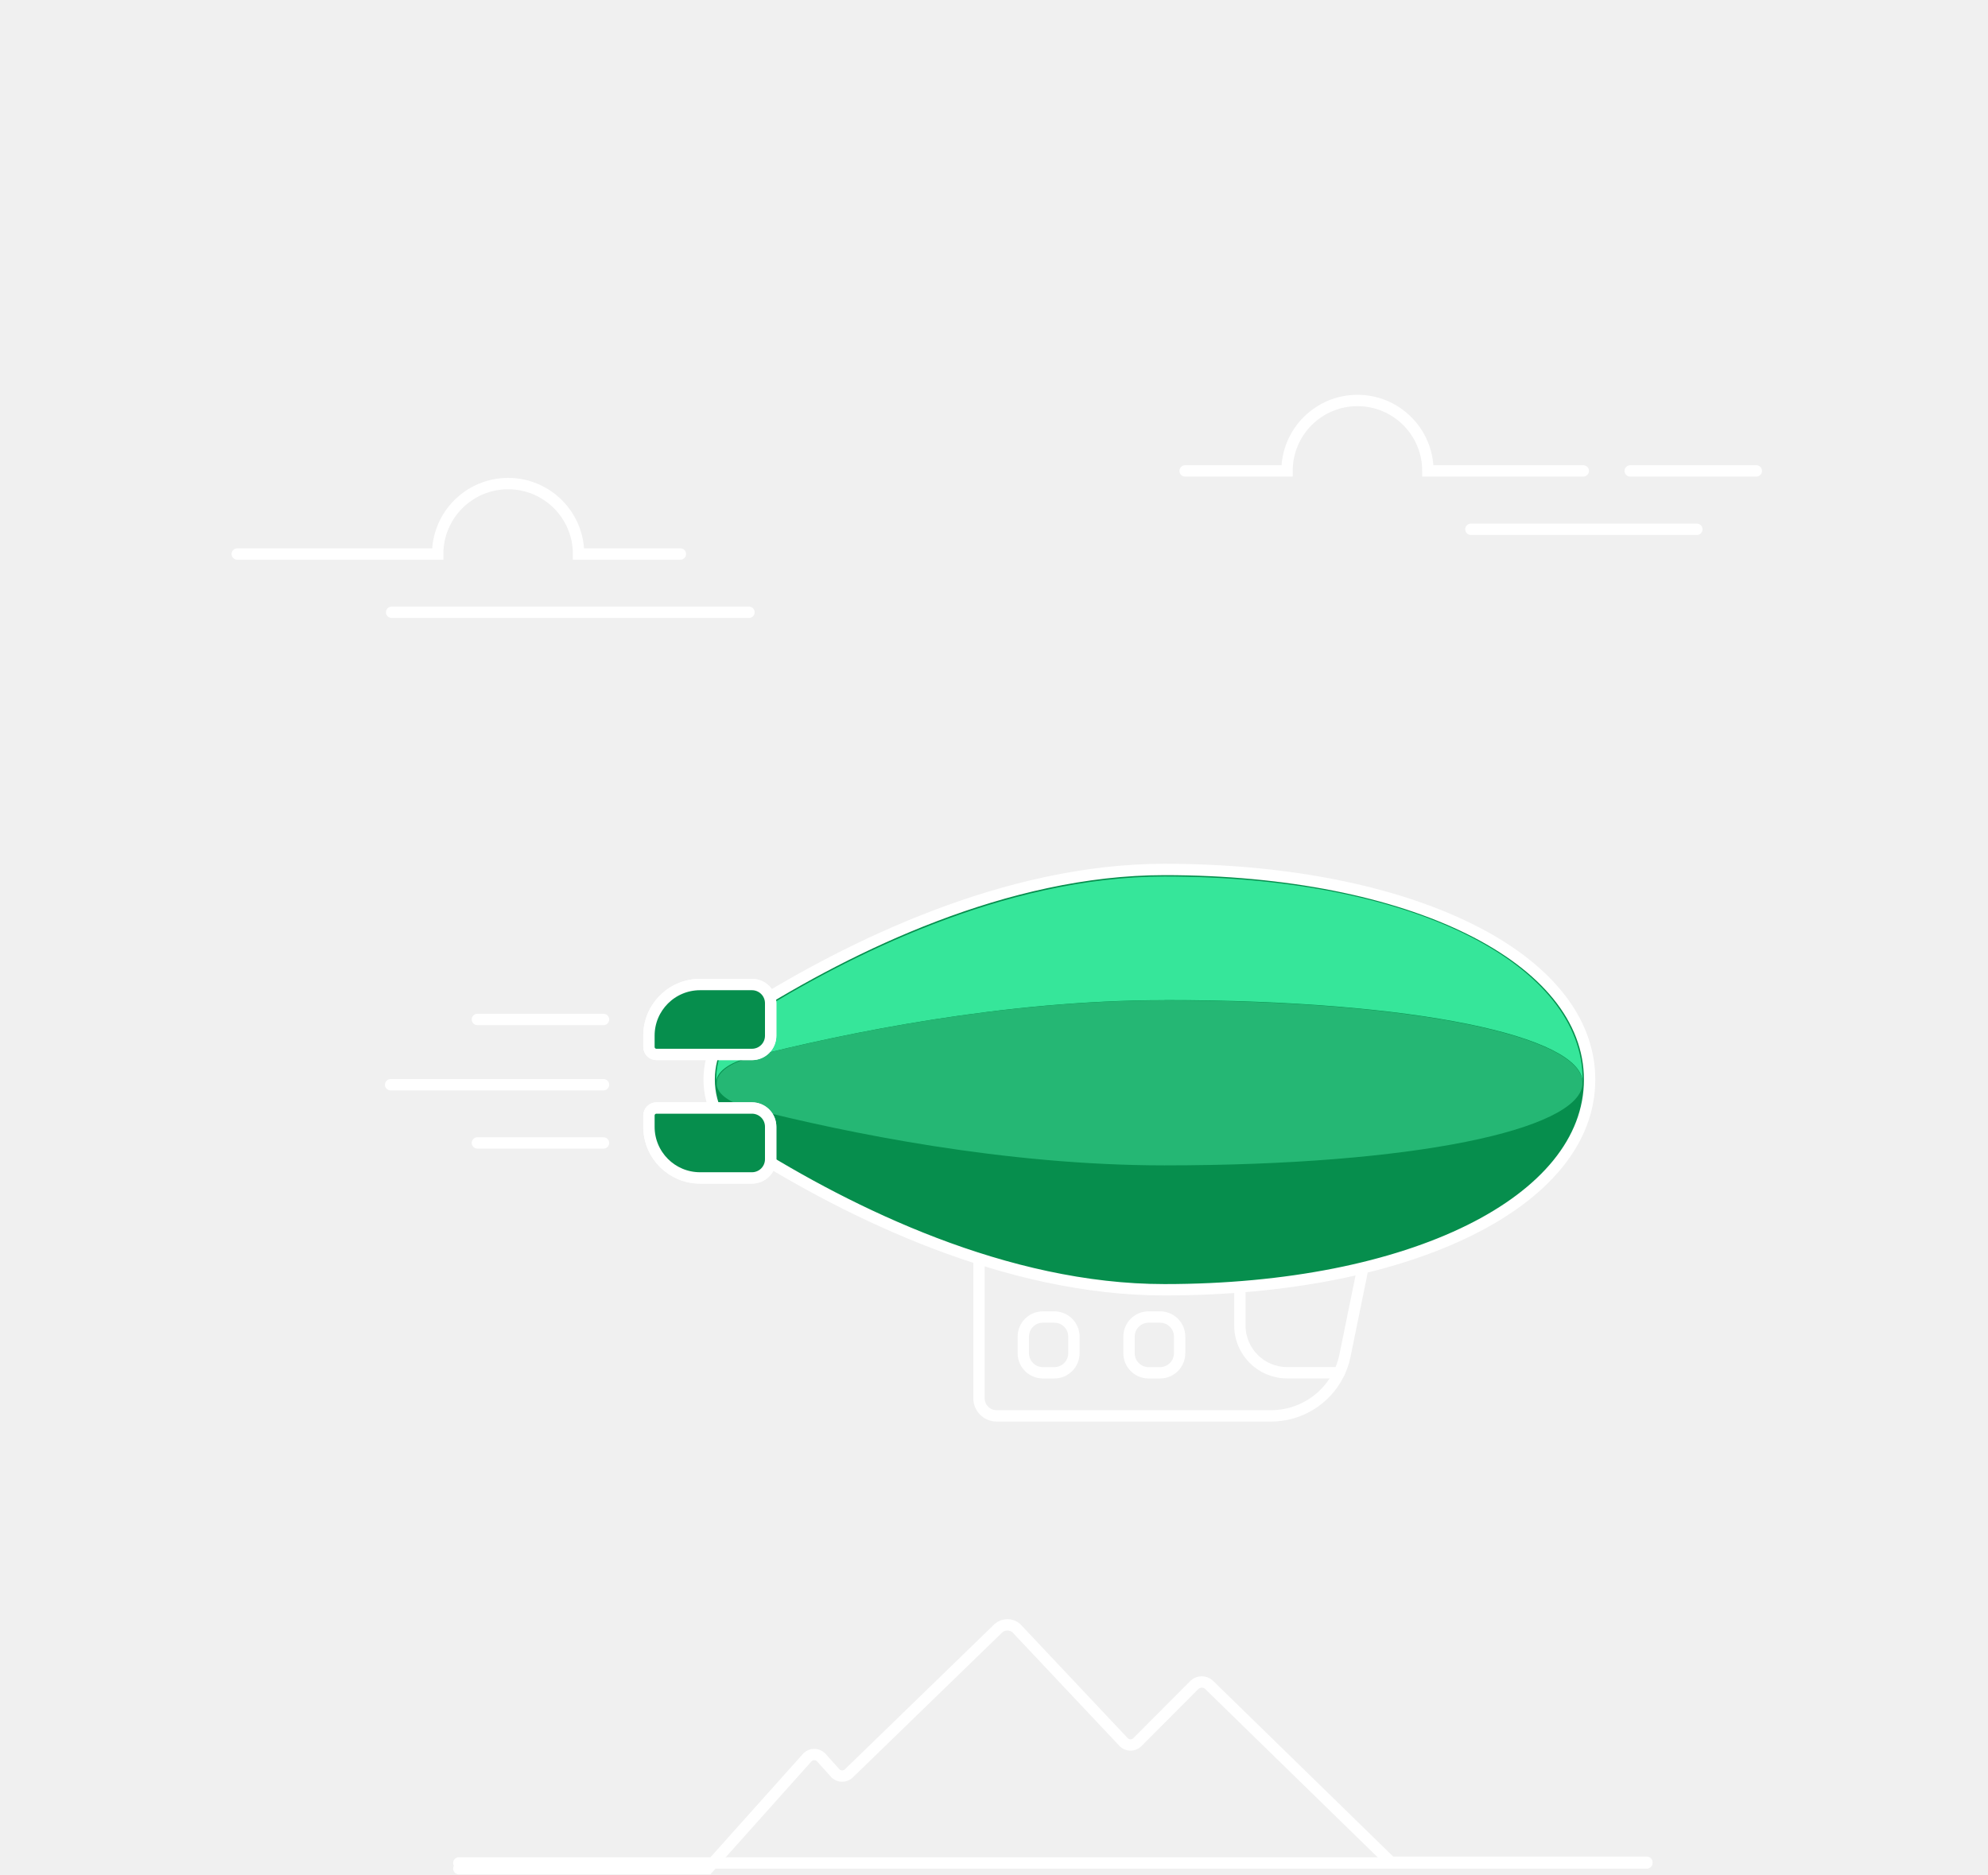
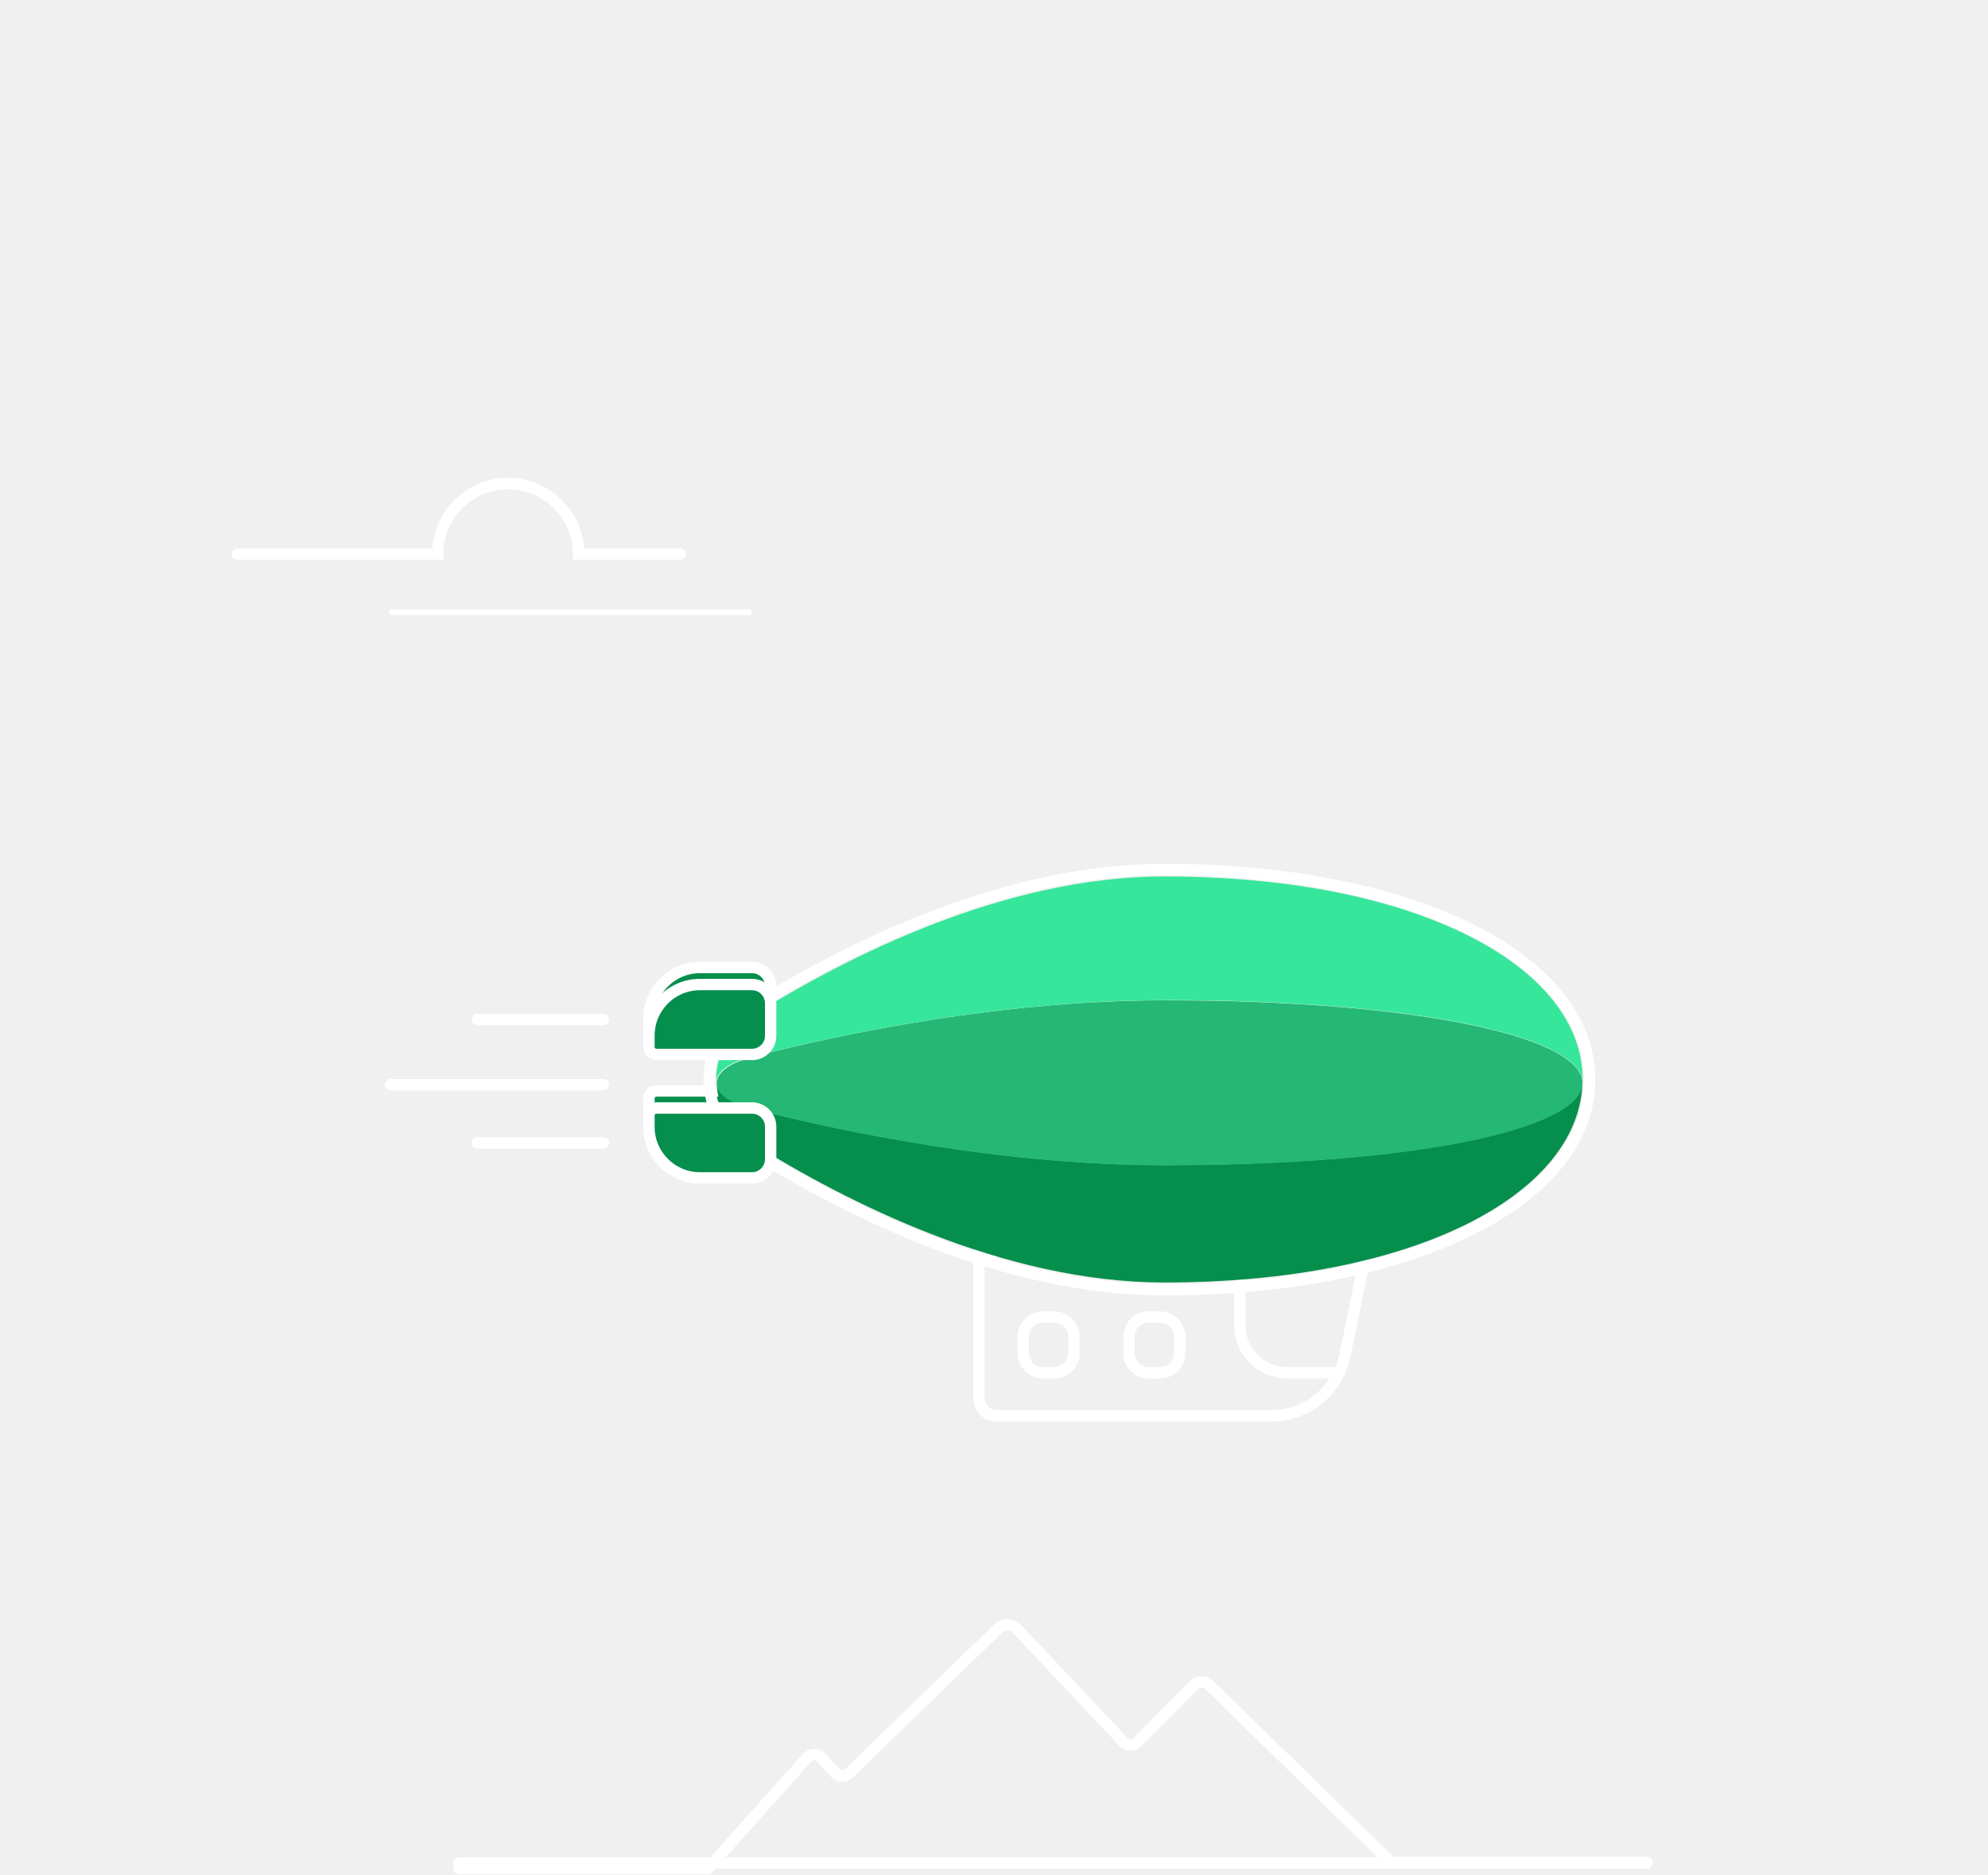
<svg xmlns="http://www.w3.org/2000/svg" viewBox="0 0 350 330">
-   <g>
-     <path d="M175.44,249.28h48.36a13.27,13.27,0,0,0,13-10.65l3.74-18.32H172.36v25.89A3.09,3.09,0,0,0,175.44,249.28Z" fill="none" stroke="#fff" stroke-linecap="round" stroke-linejoin="round" stroke-width="2" />
-     <path d="M235.79,241.69h-9.22a8.31,8.31,0,0,1-8.28-8.31V220.31" fill="none" stroke="#fff" stroke-linecap="round" stroke-miterlimit="10" stroke-width="2" />
-     <path d="M204.25,231.88h-2.05a3.45,3.45,0,0,0-3.43,3.45v2.92a3.45,3.45,0,0,0,3.43,3.45h2.05a3.45,3.45,0,0,0,3.43-3.45v-2.92A3.44,3.44,0,0,0,204.25,231.88Z" fill="none" stroke="#fff" stroke-linecap="round" stroke-linejoin="round" stroke-width="2" />
-     <path d="M185.64,231.88h-2.05a3.45,3.45,0,0,0-3.43,3.45v2.92a3.45,3.45,0,0,0,3.43,3.45h2.05a3.45,3.45,0,0,0,3.43-3.45v-2.92A3.45,3.45,0,0,0,185.64,231.88Z" fill="none" stroke="#fff" stroke-linecap="round" stroke-linejoin="round" stroke-width="2" />
-     <path d="M205,227.08c43.38,0,74.86-15.55,74.86-37s-31.48-37-74.86-37c-27.94,0-55.36,13.53-73.46,24.87a14.3,14.3,0,0,0,0,24.21c18.09,11.33,45.52,24.87,73.46,24.87" fill="#068e4d" />
+   <g id="airship">
+     <g id="top-back-wing" transform="translate(0, -3)">
+       <path d="M123.23,173.34h9.16a3.29,3.29,0,0,1,3.29,3.3v5.71a3.29,3.29,0,0,1-3.29,3.3H115.57a1.32,1.32,0,0,1-1.32-1.32v-2a9,9,0,0,1,9-9" fill="#068e4d" />
+       <path d="M123.23,173.34h9.16a3.29,3.29,0,0,1,3.29,3.3v5.71a3.29,3.29,0,0,1-3.29,3.3H115.57a1.32,1.32,0,0,1-1.32-1.32v-2A9,9,0,0,1,123.23,173.34Z" fill="none" stroke="#fff" stroke-linecap="round" stroke-linejoin="round" stroke-width="2" />
+       <animateTransform attributeName="transform" type="translate" values="0,3; 0,-3; 0,3" dur="1" repeatCount="indefinite" fill="freeze" />
+     </g>
+     <g id="bottom-back-wing" transform="translate(0, -3)">
+       <path d="M123.23,207.39h9.16a3.29,3.29,0,0,0,3.29-3.3v-5.71a3.29,3.29,0,0,0-3.29-3.3H115.57a1.32,1.32,0,0,0-1.32,1.32v2a9,9,0,0,0,9,9" fill="#068e4d" />
+       <path d="M123.23,207.39h9.16a3.29,3.29,0,0,0,3.29-3.3v-5.71a3.29,3.29,0,0,0-3.29-3.3H115.57a1.32,1.32,0,0,0-1.32,1.32v2A9,9,0,0,0,123.23,207.39Z" fill="none" stroke="#fff" stroke-linecap="round" stroke-linejoin="round" stroke-width="2" />
+       <animateTransform attributeName="transform" type="translate" values="0,3; 0,-3; 0,3" dur="1" repeatCount="indefinite" fill="freeze" />
+     </g>
+     <path id="cabin" d="M 175.44 249.28 L 175.44 249.28 L 223.8 249.28 C 226.863 249.278 229.831 248.216 232.201 246.275 C 234.57 244.334 236.195 241.633 236.8 238.63 L 240.54 220.31 L 172.36 220.31 L 172.36 246.2 C 172.363 247.016 172.688 247.798 173.265 248.375 C 173.842 248.952 174.624 249.277 175.44 249.28 L 175.44 249.28" fill="none" stroke="#fff" stroke-linecap="round" stroke-linejoin="round" stroke-width="2">
+       <animate attributeName="d" repeatCount="indefinite" dur="1" values="M 175.44 249.28 L 175.44 249.28 L 223.8 249.28 C 226.863 249.278 229.831 248.216 232.201 246.275 C 234.57 244.334 236.195 241.633 236.8 238.63 L 240.54 220.31 L 172.36 220.31 L 172.36 246.2 C 172.363 247.016 172.688 247.798 173.265 248.375 C 173.842 248.952 174.624 249.277 175.44 249.28 L 175.44 249.28; M 177 245 L 200.53 245 L 224.059 245 C 227.159 244.998 229.102 243.675 231.5 242 C 233.898 240.325 236 238.5 237.215 235.809 L 241 220 L 172 220 L 174 240.5 C 174.003 241.204 174.416 243.002 175 243.5 C 175.584 243.998 176.174 244.998 177 245 L 177 245; M 175.44 249.28 L 175.44 249.28 L 223.8 249.28 C 226.863 249.278 229.831 248.216 232.201 246.275 C 234.57 244.334 236.195 241.633 236.8 238.63 L 240.54 220.31 L 172.36 220.31 L 172.36 246.2 C 172.363 247.016 172.688 247.798 173.265 248.375 C 173.842 248.952 174.624 249.277 175.44 249.28 L 175.44 249.28" />
+     </path>
+     <path id="front-window" d="M235.79 241.69H226.57C224.371 241.682 222.265 240.803 220.713 239.245C219.161 237.688 218.29 235.579 218.29 233.38V220.31" fill="none" stroke="#fff" stroke-linecap="round" stroke-miterlimit="10" stroke-width="2">
+       <animate attributeName="d" repeatCount="indefinite" dur="1" values="M235.79 241.69H226.57C224.371 241.682 222.265 240.803 220.713 239.245C219.161 237.688 218.29 235.579 218.29 233.38V220.31; M234 239.5H225.043C222.908 239.493 220.862 238.67 219.354 237.213C217.846 235.756 217 233.783 217 231.726V219.5; M235.79 241.69H226.57C224.371 241.682 222.265 240.803 220.713 239.245C219.161 237.688 218.29 235.579 218.29 233.38V220.31" />
+     </path>
+     <path id="right-window" d="M204.25 231.88H202.2C201.288 231.885 200.416 232.251 199.773 232.898C199.131 233.544 198.77 234.418 198.77 235.33V238.25C198.77 239.162 199.131 240.036 199.773 240.682C200.416 241.329 201.288 241.695 202.2 241.7H204.25C205.162 241.695 206.034 241.329 206.677 240.682C207.319 240.036 207.68 239.162 207.68 238.25V235.33C207.681 234.878 207.594 234.431 207.422 234.013C207.25 233.595 206.998 233.215 206.68 232.895C206.361 232.574 205.983 232.32 205.566 232.146C205.149 231.972 204.702 231.881 204.25 231.88V231.88Z" fill="none" stroke="#fff" stroke-linecap="round" stroke-linejoin="round" stroke-width="2">
+       <animate attributeName="d" repeatCount="indefinite" dur="1" values="M204.25 231.88H202.2C201.288 231.885 200.416 232.251 199.773 232.898C199.131 233.544 198.77 234.418 198.77 235.33V238.25C198.77 239.162 199.131 240.036 199.773 240.682C200.416 241.329 201.288 241.695 202.2 241.7H204.25C205.162 241.695 206.034 241.329 206.677 240.682C207.319 240.036 207.68 239.162 207.68 238.25V235.33C207.681 234.878 207.594 234.431 207.422 234.013C207.25 233.595 206.998 233.215 206.68 232.895C206.361 232.574 205.983 232.32 205.566 232.146C205.149 231.972 204.702 231.881 204.25 231.88V231.88Z; M205.15 232H202.85C201.827 232.004 200.847 232.302 200.126 232.829C199.405 233.356 199 234.068 199 234.811V237.189C199 237.932 199.405 238.644 200.126 239.171C200.847 239.698 201.827 239.996 202.85 240H205.15C206.173 239.996 207.153 239.698 207.874 239.171C208.595 238.644 209 237.932 209 237.189V234.811C209.001 234.443 208.903 234.078 208.71 233.738C208.518 233.397 208.235 233.088 207.877 232.827C207.52 232.566 207.095 232.358 206.627 232.216C206.159 232.075 205.657 232.001 205.15 232V232Z; M204.25 231.88H202.2C201.288 231.885 200.416 232.251 199.773 232.898C199.131 233.544 198.77 234.418 198.77 235.33V238.25C198.77 239.162 199.131 240.036 199.773 240.682C200.416 241.329 201.288 241.695 202.2 241.7H204.25C205.162 241.695 206.034 241.329 206.677 240.682C207.319 240.036 207.68 239.162 207.68 238.25V235.33C207.681 234.878 207.594 234.431 207.422 234.013C207.25 233.595 206.998 233.215 206.68 232.895C206.361 232.574 205.983 232.32 205.566 232.146C205.149 231.972 204.702 231.881 204.25 231.88V231.88Z" />
+     </path>
+     <path id="left-window" d="M185.64 231.88H183.59C182.678 231.885 181.806 232.251 181.163 232.898C180.521 233.544 180.16 234.418 180.16 235.33V238.25C180.16 239.162 180.521 240.036 181.163 240.682C181.806 241.329 182.678 241.695 183.59 241.7H185.64C186.552 241.695 187.424 241.329 188.067 240.682C188.709 240.036 189.07 239.162 189.07 238.25V235.33C189.07 234.418 188.709 233.544 188.067 232.898C187.424 232.251 186.552 231.885 185.64 231.88V231.88Z" fill="none" stroke="#fff" stroke-linecap="round" stroke-linejoin="round" stroke-width="2">
+       <animate attributeName="d" repeatCount="indefinite" dur="1" values="M185.64 231.88H183.59C182.678 231.885 181.806 232.251 181.163 232.898C180.521 233.544 180.16 234.418 180.16 235.33V238.25C180.16 239.162 180.521 240.036 181.163 240.682C181.806 241.329 182.678 241.695 183.59 241.7H185.64C186.552 241.695 187.424 241.329 188.067 240.682C188.709 240.036 189.07 239.162 189.07 238.25V235.33C189.07 234.418 188.709 233.544 188.067 232.898C187.424 232.251 186.552 231.885 185.64 231.88V231.88Z; M186.765 232H184.235C183.109 232.004 182.032 232.302 181.239 232.829C180.445 233.356 180 234.068 180 234.811V237.189C180 237.932 180.445 238.644 181.239 239.171C182.032 239.698 183.109 239.996 184.235 240H186.765C187.891 239.996 188.968 239.698 189.761 239.171C190.555 238.644 191 237.932 191 237.189V234.811C191 234.068 190.555 233.356 189.761 232.829C188.968 232.302 187.891 232.004 186.765 232V232Z; M185.64 231.88H183.59C182.678 231.885 181.806 232.251 181.163 232.898C180.521 233.544 180.16 234.418 180.16 235.33V238.25C180.16 239.162 180.521 240.036 181.163 240.682C181.806 241.329 182.678 241.695 183.59 241.7H185.64C186.552 241.695 187.424 241.329 188.067 240.682C188.709 240.036 189.07 239.162 189.07 238.25V235.33C189.07 234.418 188.709 233.544 188.067 232.898C187.424 232.251 186.552 231.885 185.64 231.88V231.88Z;" />
+     </path>
+     <g id="layers">
+       <path id="bottom-layer" d="M132.18 195.12C148.92 199.39 176.76 205.12 204.99 205.12C249.13 205.12 277.74 198.8 278.59 190.94C277.73 210.28 249.14 225.8 204.99 225.8C176.76 225.8 148.92 211.61 132.18 201.12C130.44 200.025 128.988 198.53 127.944 196.759C126.9 194.988 126.295 192.993 126.18 190.94C126.44 192.55 128.44 194.12 132.18 195.08" fill="#068e4d">
+         <animate attributeName="d" repeatCount="indefinite" dur="1" values="M132.18 195.12C148.92 199.39 176.76 205.12 204.99 205.12C249.13 205.12 277.74 198.8 278.59 190.94C277.73 210.28 249.14 225.8 204.99 225.8C176.76 225.8 148.92 211.61 132.18 201.12C130.44 200.025 128.988 198.53 127.944 196.759C126.9 194.988 126.295 192.993 126.18 190.94C126.44 192.55 128.44 194.12 132.18 195.08; M132.18 195.12C148.92 199.39 176.76 205.12 204.99 205.12C249.13 205.12 277.74 198.8 278.59 190.94C277.73 210.28 249.14 225.8 204.99 225.8C176.76 225.8 148.92 211.61 132.18 201.12C130.44 200.025 128.988 198.53 127.944 196.759C126.9 194.988 126.295 192.993 126.18 190.94C126.44 192.55 128.44 194.12 132.18 195.08; M132.18 195.12C148.92 199.39 176.76 205.12 204.99 205.12C249.13 205.12 277.74 198.8 278.59 190.94C277.73 210.28 249.14 225.8 204.99 225.8C176.76 225.8 148.92 211.61 132.18 201.12C130.44 200.025 128.988 198.53 127.944 196.759C126.9 194.988 126.295 192.993 126.18 190.94C126.44 192.55 128.44 194.12 132.18 195.08" />
+       </path>
+       <path id="middle-layer" d="M132.18 186.12C148.92 181.85 176.76 176.12 204.99 176.12C249.52 176.12 278.25 182.55 278.6 190.5C278.6 190.67 278.6 190.84 278.6 191.01C277.75 198.87 249.15 205.18 205 205.18C176.77 205.18 148.93 199.42 132.19 195.18C128.4 194.18 126.4 192.65 126.19 191.05V190.54C126.32 188.85 128.34 187.18 132.29 186.17" fill="#25b774">
+         <animate attributeName="d" repeatCount="indefinite" dur="1" values="M132.18 186.12C148.92 181.85 176.76 176.12 204.99 176.12C249.52 176.12 278.25 182.55 278.6 190.5C278.6 190.67 278.6 190.84 278.6 191.01C277.75 198.87 249.15 205.18 205 205.18C176.77 205.18 148.93 199.42 132.19 195.18C128.4 194.18 126.4 192.65 126.19 191.05V190.54C126.32 188.85 128.34 187.18 132.29 186.17; M132.18 186.12C148.92 181.85 176.76 180.5 204.99 180.5C249.52 180.5 278.25 182.55 278.6 190.5C278.6 190.67 278.6 190.84 278.6 191.01C277.75 198.87 249.14 210 204.99 210C176.76 210 148.93 199.42 132.19 195.18C128.4 194.18 126.4 192.65 126.19 191.05V190.54C126.32 188.85 128.34 187.18 132.29 186.17; M132.18 186.12C148.92 181.85 176.76 176.12 204.99 176.12C249.52 176.12 278.25 182.55 278.6 190.5C278.6 190.67 278.6 190.84 278.6 191.01C277.75 198.87 249.15 205.18 205 205.18C176.77 205.18 148.93 199.42 132.19 195.18C128.4 194.18 126.4 192.65 126.19 191.05V190.54C126.32 188.85 128.34 187.18 132.29 186.17" />
+       </path>
+       <path id="top-layer" d="M205 176.09C176.77 176.09 148.93 181.85 132.19 186.09C128.24 187.09 126.19 188.75 126.11 190.43C126.028 188.159 126.546 185.908 127.612 183.901C128.678 181.894 130.253 180.204 132.18 179C148.92 168.5 176.76 154.32 204.99 154.32C249.8 154.32 278.63 170.32 278.63 190.07C278.63 190.19 278.63 190.31 278.63 190.44C278.26 182.49 249.53 176.07 205 176.07" fill="#36e69a">
+         <animate attributeName="d" repeatCount="indefinite" dur="1" values="M205 176.09C176.77 176.09 148.93 181.85 132.19 186.09C128.24 187.09 126.19 188.75 126.11 190.43C126.028 188.159 126.546 185.908 127.612 183.901C128.678 181.894 130.253 180.204 132.18 179C148.92 168.5 176.76 154.32 204.99 154.32C249.8 154.32 278.63 170.32 278.63 190.07C278.63 190.19 278.63 190.31 278.63 190.44C278.26 182.49 249.53 176.07 205 176.07; M205 180.5C176.770 180.50 148.93 181.85 132.19 186.09C128.24 187.09 126.19 188.75 126.11 190.43C126.028 188.159 126.546 185.908 127.612 183.901C128.678 181.894 130.253 180.204 132.18 179C148.92 168.5 176.76 154.32 204.99 154.32C249.8 154.32 278.63 170.32 278.63 190.07C278.63 190.19 278.63 190.31 278.63 190.44C278.26 182.49 249.53 180.50 205 180.5; M205 176.09C176.77 176.09 148.93 181.85 132.19 186.09C128.24 187.09 126.19 188.75 126.11 190.43C126.028 188.159 126.546 185.908 127.612 183.901C128.678 181.894 130.253 180.204 132.18 179C148.92 168.5 176.76 154.32 204.99 154.32C249.8 154.32 278.63 170.32 278.63 190.07C278.63 190.19 278.63 190.31 278.63 190.44C278.26 182.49 249.53 176.07 205 176.07" />
+       </path>
+     </g>
    <path d="M205,227.08c43.38,0,74.86-15.55,74.86-37s-31.48-37-74.86-37c-27.94,0-55.36,13.53-73.46,24.87a14.3,14.3,0,0,0,0,24.21C149.63,213.54,177.06,227.08,205,227.08Z" fill="none" stroke="#fff" stroke-width="2" />
-     <path d="M205,176.09c-28.23,0-56.07,5.76-72.81,10-3.95,1-6,2.66-6.08,4.34A12.93,12.93,0,0,1,132.18,179c16.74-10.5,44.58-24.68,72.81-24.68,44.81,0,73.64,16,73.64,35.75,0,0.12,0,.24,0,0.37-0.37-7.95-29.1-14.37-73.63-14.37" fill="#36e69a" />
-     <path d="M132.18,195.12c16.74,4.27,44.58,10,72.81,10,44.14,0,72.75-6.32,73.6-14.18-0.86,19.34-29.45,34.86-73.6,34.86-28.23,0-56.07-14.19-72.81-24.68a12.88,12.88,0,0,1-6-10.18c0.26,1.61,2.26,3.18,6,4.14" fill="#068e4d" />
-     <path d="M132.18,186.12c16.74-4.27,44.58-10,72.81-10,44.53,0,73.26,6.43,73.61,14.38,0,0.17,0,.34,0,0.51-0.85,7.86-29.45,14.17-73.6,14.17-28.23,0-56.07-5.76-72.81-10-3.79-1-5.79-2.53-6-4.13l0-.51c0.13-1.69,2.15-3.36,6.1-4.37" fill="#25b774" />
-     <path d="M123.23,173.34h9.16a3.29,3.29,0,0,1,3.29,3.3v5.71a3.29,3.29,0,0,1-3.29,3.3H115.57a1.32,1.32,0,0,1-1.32-1.32v-2a9,9,0,0,1,9-9" fill="#068e4d" />
-     <path d="M123.23,173.34h9.16a3.29,3.29,0,0,1,3.29,3.3v5.71a3.29,3.29,0,0,1-3.29,3.3H115.57a1.32,1.32,0,0,1-1.32-1.32v-2A9,9,0,0,1,123.23,173.34Z" fill="none" stroke="#fff" stroke-linecap="round" stroke-linejoin="round" stroke-width="2" />
-     <path d="M123.23,207.39h9.16a3.29,3.29,0,0,0,3.29-3.3v-5.71a3.29,3.29,0,0,0-3.29-3.3H115.57a1.32,1.32,0,0,0-1.32,1.32v2a9,9,0,0,0,9,9" fill="#068e4d" />
-     <path d="M123.23,207.39h9.16a3.29,3.29,0,0,0,3.29-3.3v-5.71a3.29,3.29,0,0,0-3.29-3.3H115.57a1.32,1.32,0,0,0-1.32,1.32v2A9,9,0,0,0,123.23,207.39Z" fill="none" stroke="#fff" stroke-linecap="round" stroke-linejoin="round" stroke-width="2" />
-     <path d="M123.23,173.34h9.16a3.29,3.29,0,0,1,3.29,3.3v5.71a3.29,3.29,0,0,1-3.29,3.3H115.57a1.32,1.32,0,0,1-1.32-1.32v-2a9,9,0,0,1,9-9" fill="#068e4d" />
-     <path d="M123.23,173.34h9.16a3.29,3.29,0,0,1,3.29,3.3v5.71a3.29,3.29,0,0,1-3.29,3.3H115.57a1.32,1.32,0,0,1-1.32-1.32v-2A9,9,0,0,1,123.23,173.34Z" fill="none" stroke="#fff" stroke-linecap="round" stroke-linejoin="round" stroke-width="2" />
-     <path d="M123.23,207.39h9.16a3.29,3.29,0,0,0,3.29-3.3v-5.71a3.29,3.29,0,0,0-3.29-3.3H115.57a1.32,1.32,0,0,0-1.32,1.32v2a9,9,0,0,0,9,9" fill="#068e4d" />
-     <path d="M123.23,207.39h9.16a3.29,3.29,0,0,0,3.29-3.3v-5.71a3.29,3.29,0,0,0-3.29-3.3H115.57a1.32,1.32,0,0,0-1.32,1.32v2A9,9,0,0,0,123.23,207.39Z" fill="none" stroke="#fff" stroke-linecap="round" stroke-linejoin="round" stroke-width="2" />
+     <g id="bottom-front-wing">
+       <path d="M123.23,207.39h9.16a3.29,3.29,0,0,0,3.29-3.3v-5.71a3.29,3.29,0,0,0-3.29-3.3H115.57a1.32,1.32,0,0,0-1.32,1.32v2a9,9,0,0,0,9,9" fill="#068e4d" />
+       <path d="M123.23,207.39h9.16a3.29,3.29,0,0,0,3.29-3.3v-5.71a3.29,3.29,0,0,0-3.29-3.3H115.57a1.32,1.32,0,0,0-1.32,1.32v2A9,9,0,0,0,123.23,207.39Z" fill="none" stroke="#fff" stroke-linecap="round" stroke-linejoin="round" stroke-width="2" />
+       <animateTransform attributeName="transform" type="translate" values="0,-3; 0,3; 0,-3" dur="1s" repeatCount="indefinite" fill="freeze" />
+     </g>
+     <g id="bottom-front-wing">
+       <path d="M123.23,173.34h9.16a3.29,3.29,0,0,1,3.29,3.3v5.71a3.29,3.29,0,0,1-3.29,3.3H115.57a1.32,1.32,0,0,1-1.32-1.32v-2a9,9,0,0,1,9-9" fill="#068e4d" />
+       <path d="M123.23,173.34h9.16a3.29,3.29,0,0,1,3.29,3.3v5.71a3.29,3.29,0,0,1-3.29,3.3H115.57a1.32,1.32,0,0,1-1.32-1.32v-2A9,9,0,0,1,123.23,173.34Z" fill="none" stroke="#fff" stroke-linecap="round" stroke-linejoin="round" stroke-width="2" />
+       <animateTransform attributeName="transform" type="translate" values="0,-3; 0,3; 0,-3" dur="1s" repeatCount="indefinite" fill="freeze" />
+     </g>
  </g>
-   <line x1="68.95" y1="107.8" x2="131.86" y2="107.8" fill="none" stroke="#fff" stroke-linecap="round" stroke-miterlimit="10" stroke-width="2" />
-   <g>
-     <path d="M41.77,97.54H77.06a12.4,12.4,0,1,1,24.8,0h17.93" fill="none" stroke="#fff" stroke-linecap="round" stroke-miterlimit="10" stroke-width="2" />
+   <g id="cloud-1">
+     <line id="border" x1="68.95" y1="107.8" x2="131.86" y2="107.8" fill="none" stroke="#fff" stroke-linecap="round" stroke-miterlimit="10">
+       <animateTransform attributeName="transform" type="translate" from="180" to="-95" dur="2s" fill="freeze" />
+     </line>
+     <path id="body" d="M41.77,97.54H77.06a12.4,12.4,0,1,1,24.8,0h17.93" fill="none" stroke="#fff" stroke-linecap="round" stroke-miterlimit="10" stroke-width="2">
+       <animateTransform attributeName="transform" type="translate" from="190" to="-100" dur="2s" fill="freeze" />
+     </path>
+     <animate attributeName="opacity" begin="1s" from="1" to="0" dur="0.5s" fill="freeze" />
+     <animate attributeName="opacity" from="0" to="1" dur="0.5s" fill="freeze" />
  </g>
-   <line x1="258.96" y1="93.19" x2="298.74" y2="93.19" fill="none" stroke="#fff" stroke-linecap="round" stroke-miterlimit="10" stroke-width="2" />
-   <g>
-     <path d="M278.75,82.91H251.39a12.4,12.4,0,1,0-24.8,0H208.65" fill="none" stroke="#fff" stroke-linecap="round" stroke-miterlimit="10" stroke-width="2" />
-     <line x1="287.01" y1="82.91" x2="309.21" y2="82.91" fill="none" stroke="#fff" stroke-linecap="round" stroke-miterlimit="10" stroke-width="2" />
+   <g id="cloud-2" opacity="0">
+     <path d="M278.75,82.91H251.39a12.4,12.4,0,1,0-24.8,0H208.65" fill="none" stroke="#fff" stroke-linecap="round" stroke-miterlimit="10" stroke-width="2">
+       <animateTransform attributeName="transform" type="translate" from="180" to="-195" dur="2.8" fill="freeze" />
+     </path>
+     <line x1="287.01" y1="82.91" x2="309.21" y2="82.91" fill="none" stroke="#fff" stroke-linecap="round" stroke-miterlimit="10" stroke-width="2">
+       <animateTransform attributeName="transform" type="translate" from="180" to="-195" dur="2.8" fill="freeze" />
+     </line>
+     <line x1="258.96" y1="93.19" x2="298.74" y2="93.19" fill="none" stroke="#fff" stroke-linecap="round" stroke-miterlimit="10" stroke-width="2">
+       <animateTransform attributeName="transform" type="translate" from="180" to="-180" dur="2.8" fill="freeze" />
+     </line>
+     <animate attributeName="opacity" begin="2" from="1.5" to="0" dur="0.5" fill="freeze" />
+     <animate attributeName="opacity" begin="1" from="0" to="1" dur="0.5" fill="freeze" />
  </g>
-   <line x1="106.25" y1="179.49" x2="84.05" y2="179.49" fill="none" stroke="#fff" stroke-linecap="round" stroke-miterlimit="10" stroke-width="2" />
-   <line x1="106.25" y1="201.23" x2="84.05" y2="201.23" fill="none" stroke="#fff" stroke-linecap="round" stroke-miterlimit="10" stroke-width="2" />
-   <line x1="106.25" y1="190.98" x2="68.77" y2="190.98" fill="none" stroke="#fff" stroke-linecap="round" stroke-miterlimit="10" stroke-width="2" />
-   <g>
+   <g id="smoke">
+     <line x1="106.25" y1="179.49" x2="84.05" y2="179.49" fill="none" stroke="#fff" stroke-linecap="round" stroke-miterlimit="10" stroke-width="2">
+       <animate attributeName="x2" begin="0.1" values="84.05; 89.05; 84.05;" dur="0.2" repeatCount="indefinite" />
+     </line>
+     <line x1="106.25" y1="201.23" x2="84.05" y2="201.23" fill="none" stroke="#fff" stroke-linecap="round" stroke-miterlimit="10" stroke-width="2">
+       <animate attributeName="x2" begin="0.2" values="84.05; 89.05; 84.05;" dur="0.2" repeatCount="indefinite" />
+     </line>
+     <line x1="106.25" y1="190.98" x2="68.77" y2="190.98" fill="none" stroke="#fff" stroke-linecap="round" stroke-miterlimit="10" stroke-width="2">
+       <animate attributeName="x2" begin="0.3" values="68.77; 74.77; 68.77;" dur="0.2" repeatCount="indefinite" />
+     </line>
+   </g>
+   <g id="mountain">
    <path d="M289.94,327.88H244.88L212.8,296.58a1.89,1.89,0,0,0-2.44,0l-10.2,10.23a1.72,1.72,0,0,1-2.25,0l-19-20.17a2.4,2.4,0,0,0-3.1,0l-26.42,25.64a1.71,1.71,0,0,1-2.25,0l-2.63-2.92a1.71,1.71,0,0,0-2.31,0L124.63,329H80.78" fill="none" stroke="#fff" stroke-linecap="round" stroke-miterlimit="10" stroke-width="2" />
    <path d="M289.94,328H200.15c-0.86,0-1.56,0-2.25,0h-19c-1.5,0-2.23,0-3.1,0h-32.3c-1.09,0-1.66,0-2.31,0H80.78" fill="none" stroke="#fff" stroke-linecap="round" stroke-miterlimit="10" stroke-width="2" />
  </g>
</svg>
